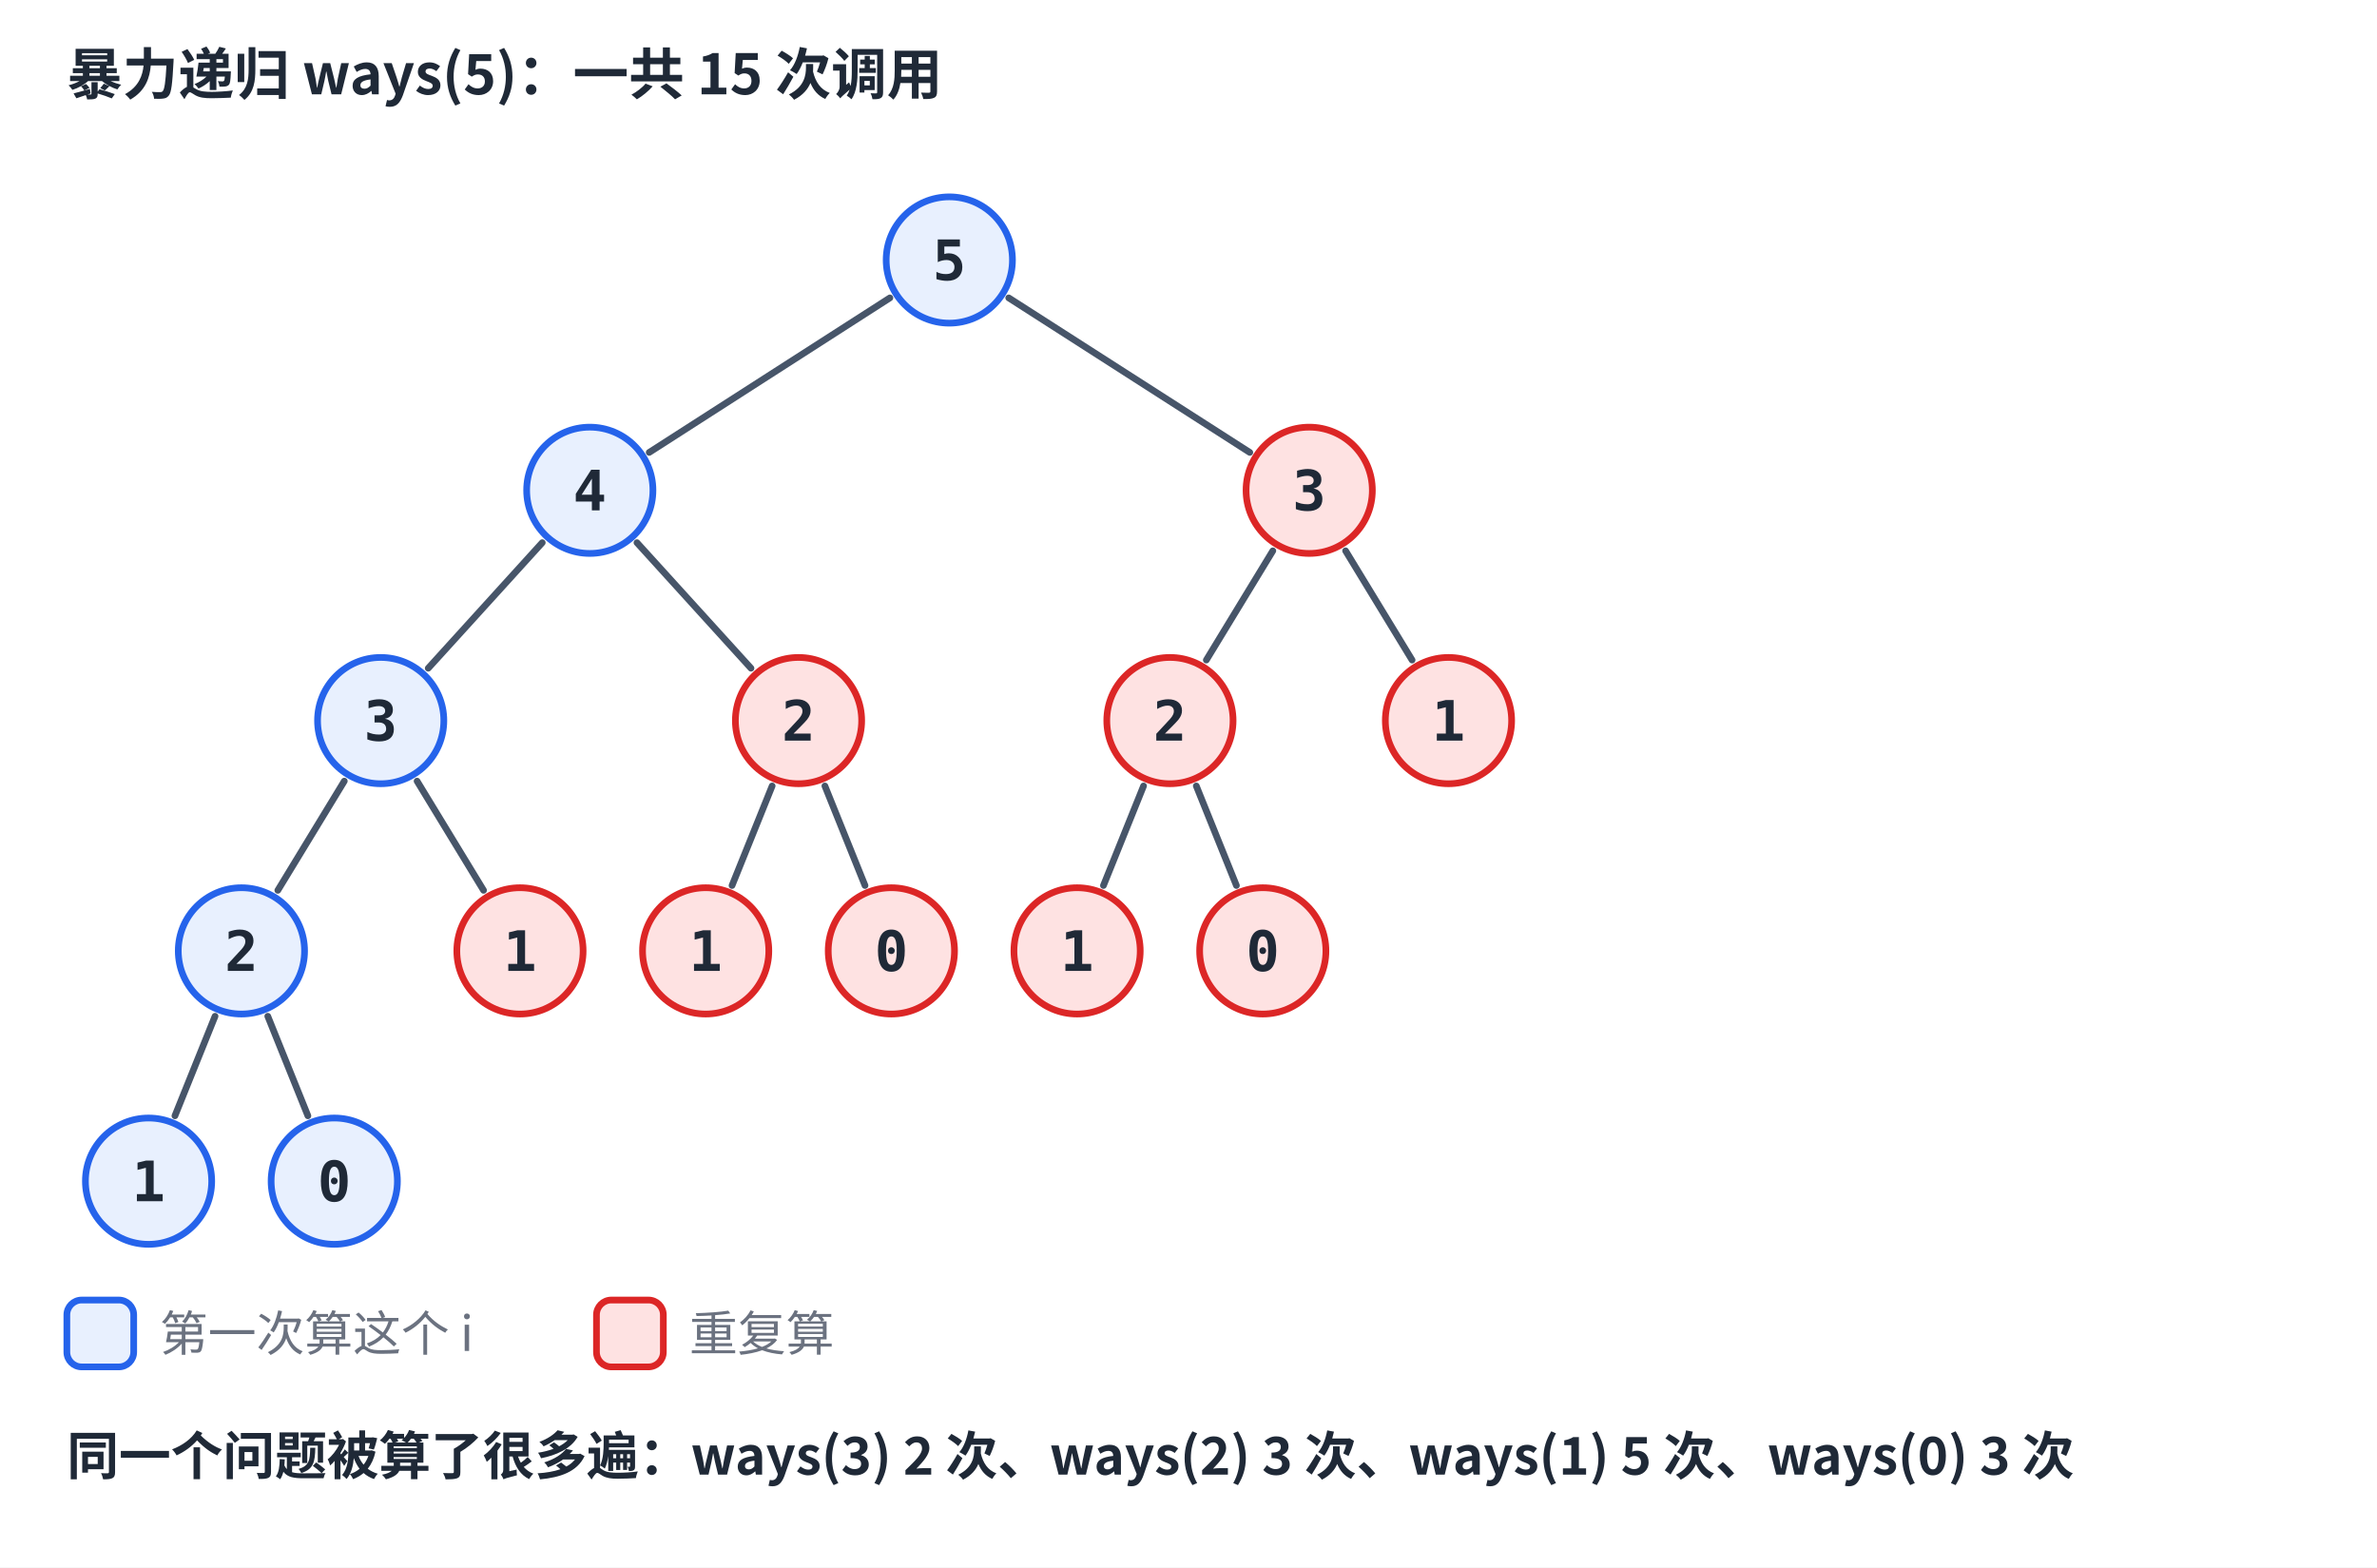
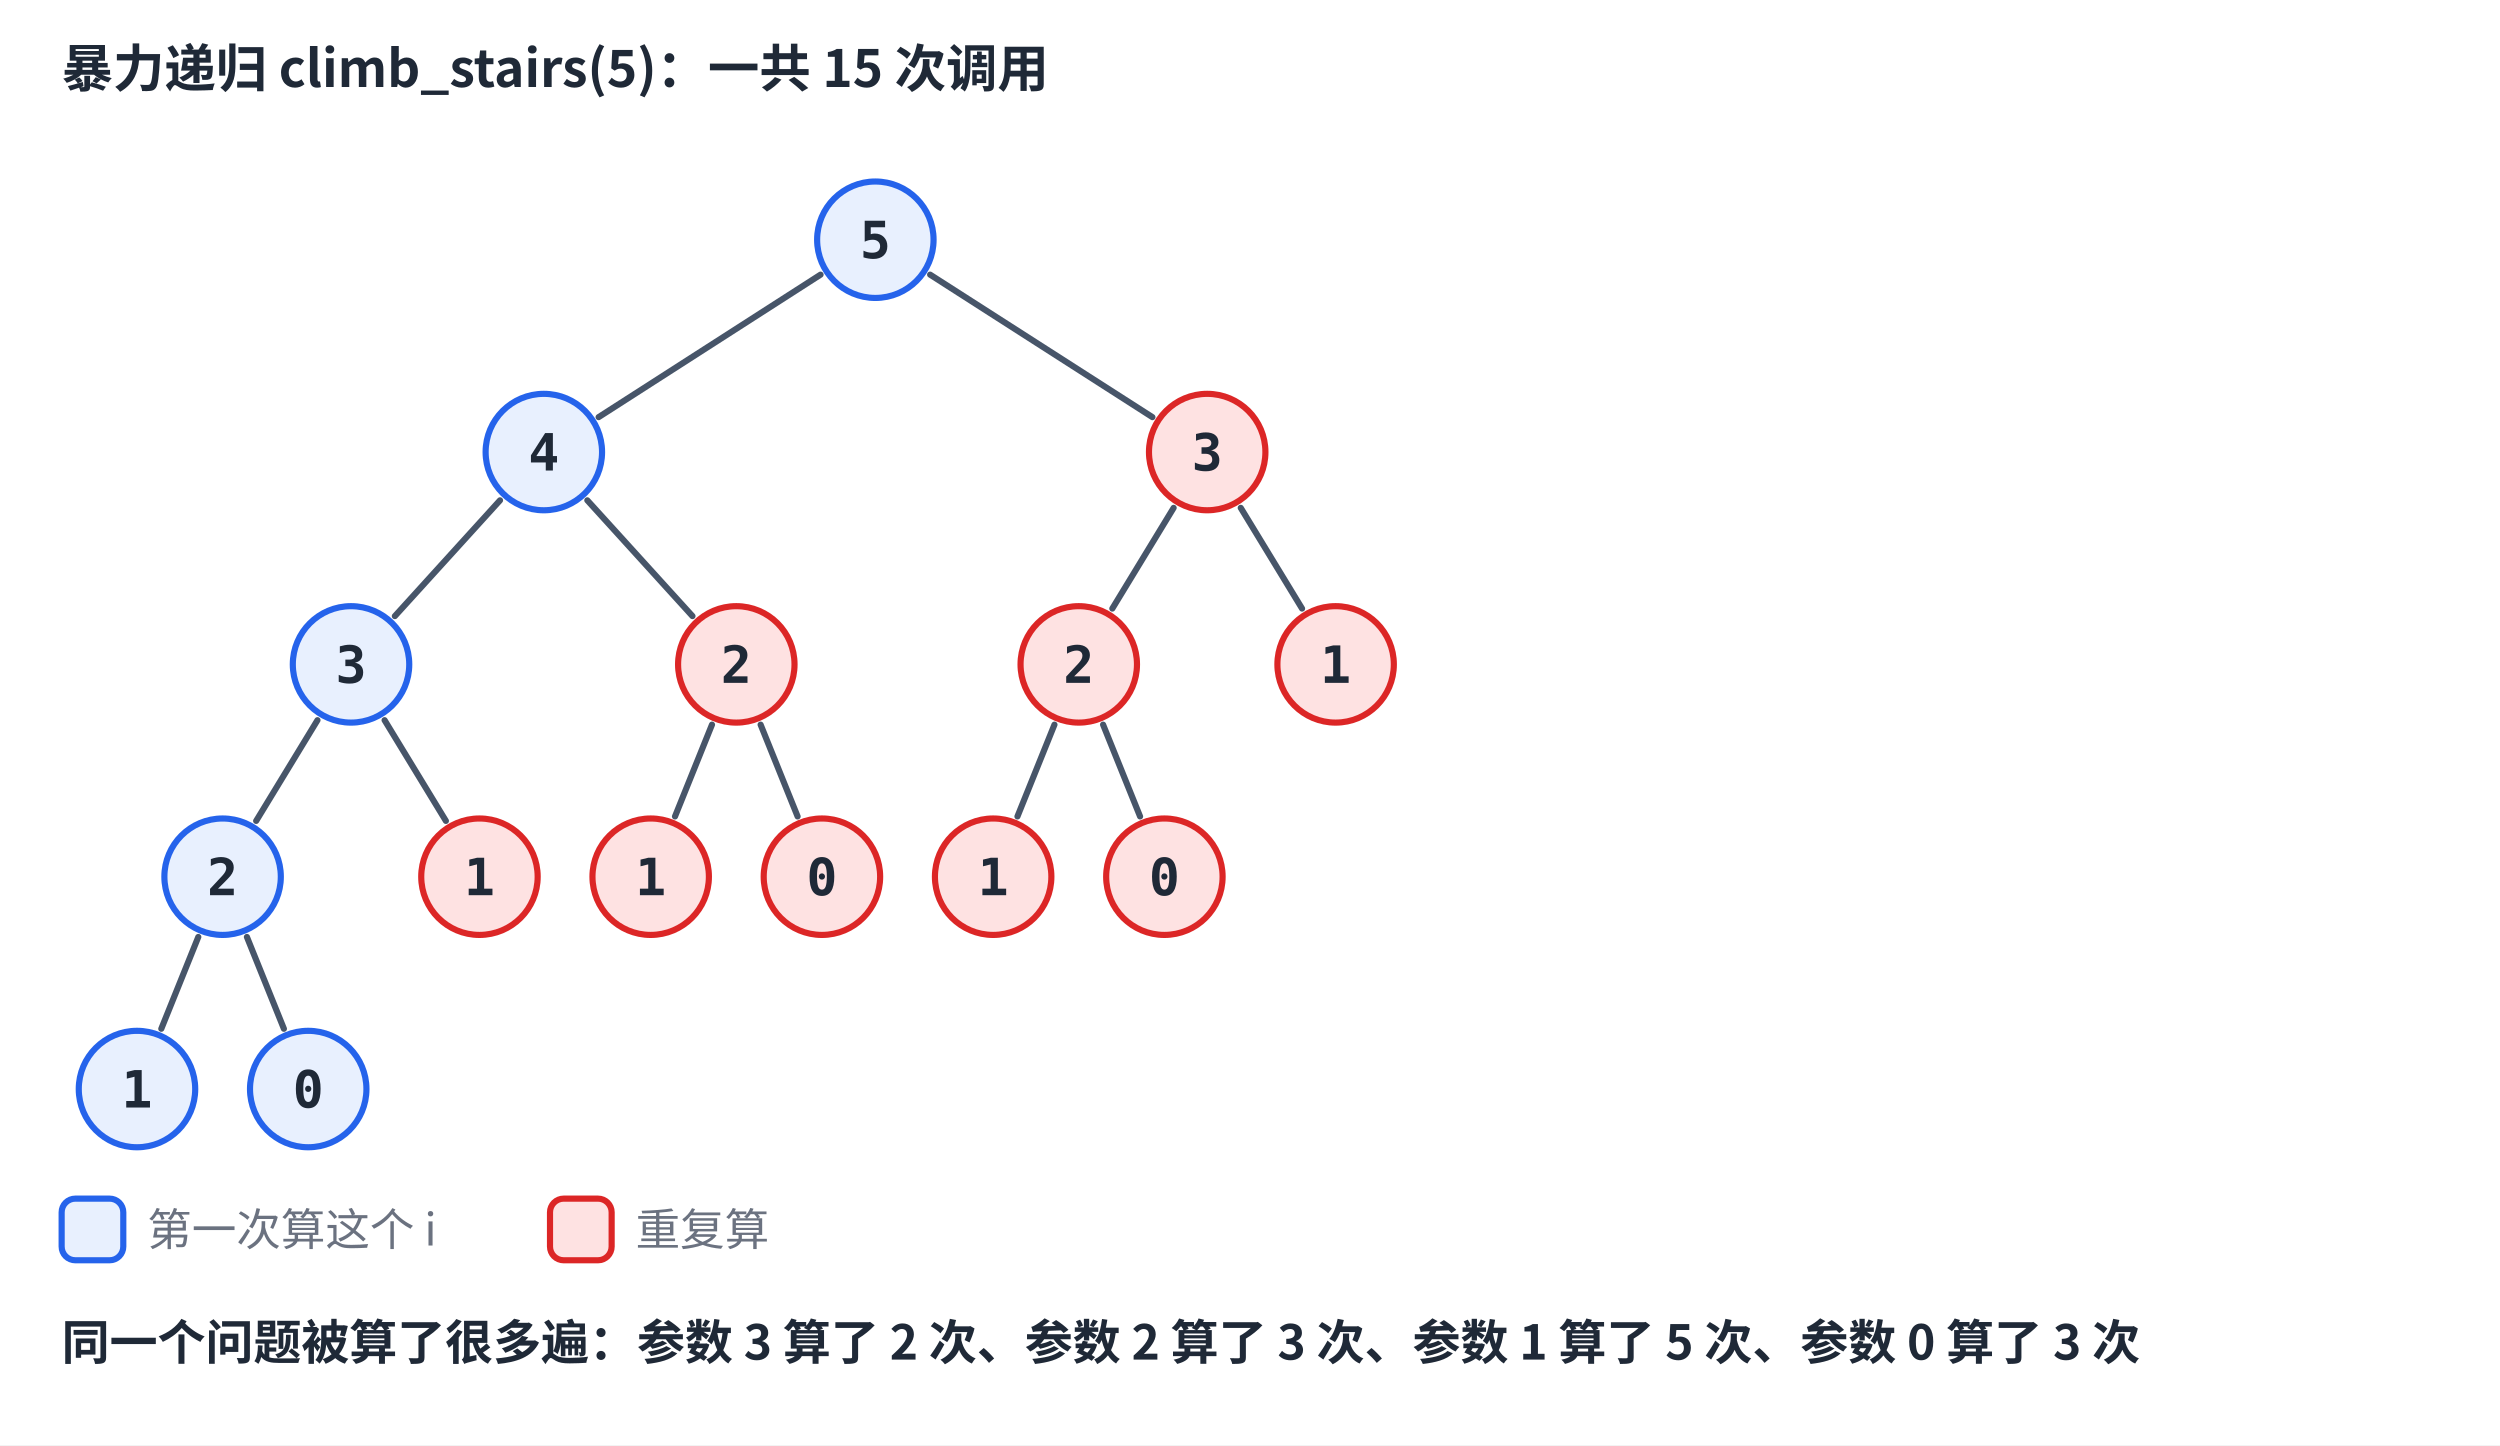
- <svg xmlns="http://www.w3.org/2000/svg" width="640" height="422" viewBox="0 0 640 422">
-   <rect width="640" height="422" fill="#FFFFFF" />
-   <text x="18.0" y="25.4" font-size="15" fill="#1F2937" text-anchor="start" font-family="PingFang SC, Hiragino Sans GB, Microsoft YaHei, Noto Sans CJK SC, Helvetica, Arial, sans-serif" font-weight="700">暴力递归 ways(5)：一共 15 次调用</text>
+ <svg xmlns="http://www.w3.org/2000/svg" width="730" height="422" viewBox="0 0 730 422">
+   <rect width="730" height="422" fill="#FFFFFF" />
+   <text x="18.0" y="25.4" font-size="15" fill="#1F2937" text-anchor="start" font-family="PingFang SC, Hiragino Sans GB, Microsoft YaHei, Noto Sans CJK SC, Helvetica, Arial, sans-serif" font-weight="700">暴力递归 climb_stairs(5)：一共 15 次调用</text>
  <line x1="57.9" y1="273.6" x2="47.1" y2="300.4" stroke="#475569" stroke-width="1.8" stroke-linecap="round" />
  <line x1="72.1" y1="273.6" x2="82.9" y2="300.4" stroke="#475569" stroke-width="1.8" stroke-linecap="round" />
  <line x1="92.7" y1="210.3" x2="74.8" y2="239.7" stroke="#475569" stroke-width="1.8" stroke-linecap="round" />
  <line x1="112.3" y1="210.3" x2="130.2" y2="239.7" stroke="#475569" stroke-width="1.8" stroke-linecap="round" />
  <line x1="207.9" y1="211.6" x2="197.1" y2="238.4" stroke="#475569" stroke-width="1.8" stroke-linecap="round" />
  <line x1="222.1" y1="211.6" x2="232.9" y2="238.4" stroke="#475569" stroke-width="1.8" stroke-linecap="round" />
  <line x1="146.0" y1="146.1" x2="115.3" y2="179.9" stroke="#475569" stroke-width="1.8" stroke-linecap="round" />
  <line x1="171.5" y1="146.1" x2="202.2" y2="179.9" stroke="#475569" stroke-width="1.8" stroke-linecap="round" />
  <line x1="307.9" y1="211.6" x2="297.1" y2="238.4" stroke="#475569" stroke-width="1.8" stroke-linecap="round" />
  <line x1="322.1" y1="211.6" x2="332.9" y2="238.4" stroke="#475569" stroke-width="1.8" stroke-linecap="round" />
  <line x1="342.7" y1="148.3" x2="324.8" y2="177.7" stroke="#475569" stroke-width="1.8" stroke-linecap="round" />
  <line x1="362.3" y1="148.3" x2="380.2" y2="177.7" stroke="#475569" stroke-width="1.8" stroke-linecap="round" />
  <line x1="239.6" y1="80.2" x2="174.8" y2="121.8" stroke="#475569" stroke-width="1.8" stroke-linecap="round" />
  <line x1="271.6" y1="80.2" x2="336.5" y2="121.8" stroke="#475569" stroke-width="1.8" stroke-linecap="round" />
  <circle cx="255.6" cy="70.0" r="17" fill="#E8F0FE" stroke="#2563EB" stroke-width="1.8" />
  <text x="255.6" y="75.4" font-size="15" fill="#1F2937" text-anchor="middle" font-family="Menlo, Consolas, DejaVu Sans Mono, PingFang SC, monospace" font-weight="700">5</text>
  <circle cx="158.8" cy="132.0" r="17" fill="#E8F0FE" stroke="#2563EB" stroke-width="1.8" />
  <text x="158.8" y="137.4" font-size="15" fill="#1F2937" text-anchor="middle" font-family="Menlo, Consolas, DejaVu Sans Mono, PingFang SC, monospace" font-weight="700">4</text>
  <circle cx="102.5" cy="194.0" r="17" fill="#E8F0FE" stroke="#2563EB" stroke-width="1.8" />
  <text x="102.5" y="199.4" font-size="15" fill="#1F2937" text-anchor="middle" font-family="Menlo, Consolas, DejaVu Sans Mono, PingFang SC, monospace" font-weight="700">3</text>
  <circle cx="65.0" cy="256.0" r="17" fill="#E8F0FE" stroke="#2563EB" stroke-width="1.8" />
  <text x="65.0" y="261.4" font-size="15" fill="#1F2937" text-anchor="middle" font-family="Menlo, Consolas, DejaVu Sans Mono, PingFang SC, monospace" font-weight="700">2</text>
  <circle cx="40.0" cy="318.0" r="17" fill="#E8F0FE" stroke="#2563EB" stroke-width="1.8" />
  <text x="40.0" y="323.4" font-size="15" fill="#1F2937" text-anchor="middle" font-family="Menlo, Consolas, DejaVu Sans Mono, PingFang SC, monospace" font-weight="700">1</text>
  <circle cx="90.0" cy="318.0" r="17" fill="#E8F0FE" stroke="#2563EB" stroke-width="1.8" />
  <text x="90.0" y="323.4" font-size="15" fill="#1F2937" text-anchor="middle" font-family="Menlo, Consolas, DejaVu Sans Mono, PingFang SC, monospace" font-weight="700">0</text>
  <circle cx="140.0" cy="256.0" r="17" fill="#FEE2E2" stroke="#DC2626" stroke-width="1.8" />
  <text x="140.0" y="261.4" font-size="15" fill="#1F2937" text-anchor="middle" font-family="Menlo, Consolas, DejaVu Sans Mono, PingFang SC, monospace" font-weight="700">1</text>
  <circle cx="215.0" cy="194.0" r="17" fill="#FEE2E2" stroke="#DC2626" stroke-width="1.8" />
  <text x="215.0" y="199.4" font-size="15" fill="#1F2937" text-anchor="middle" font-family="Menlo, Consolas, DejaVu Sans Mono, PingFang SC, monospace" font-weight="700">2</text>
  <circle cx="190.0" cy="256.0" r="17" fill="#FEE2E2" stroke="#DC2626" stroke-width="1.8" />
  <text x="190.0" y="261.4" font-size="15" fill="#1F2937" text-anchor="middle" font-family="Menlo, Consolas, DejaVu Sans Mono, PingFang SC, monospace" font-weight="700">1</text>
  <circle cx="240.0" cy="256.0" r="17" fill="#FEE2E2" stroke="#DC2626" stroke-width="1.8" />
  <text x="240.0" y="261.4" font-size="15" fill="#1F2937" text-anchor="middle" font-family="Menlo, Consolas, DejaVu Sans Mono, PingFang SC, monospace" font-weight="700">0</text>
  <circle cx="352.5" cy="132.0" r="17" fill="#FEE2E2" stroke="#DC2626" stroke-width="1.8" />
  <text x="352.5" y="137.4" font-size="15" fill="#1F2937" text-anchor="middle" font-family="Menlo, Consolas, DejaVu Sans Mono, PingFang SC, monospace" font-weight="700">3</text>
  <circle cx="315.0" cy="194.0" r="17" fill="#FEE2E2" stroke="#DC2626" stroke-width="1.8" />
  <text x="315.0" y="199.4" font-size="15" fill="#1F2937" text-anchor="middle" font-family="Menlo, Consolas, DejaVu Sans Mono, PingFang SC, monospace" font-weight="700">2</text>
  <circle cx="290.0" cy="256.0" r="17" fill="#FEE2E2" stroke="#DC2626" stroke-width="1.8" />
  <text x="290.0" y="261.4" font-size="15" fill="#1F2937" text-anchor="middle" font-family="Menlo, Consolas, DejaVu Sans Mono, PingFang SC, monospace" font-weight="700">1</text>
  <circle cx="340.0" cy="256.0" r="17" fill="#FEE2E2" stroke="#DC2626" stroke-width="1.8" />
  <text x="340.0" y="261.4" font-size="15" fill="#1F2937" text-anchor="middle" font-family="Menlo, Consolas, DejaVu Sans Mono, PingFang SC, monospace" font-weight="700">0</text>
  <circle cx="390.0" cy="194.0" r="17" fill="#FEE2E2" stroke="#DC2626" stroke-width="1.8" />
  <text x="390.0" y="199.4" font-size="15" fill="#1F2937" text-anchor="middle" font-family="Menlo, Consolas, DejaVu Sans Mono, PingFang SC, monospace" font-weight="700">1</text>
  <rect x="18.0" y="350.0" width="18.0" height="18.0" rx="4" fill="#E8F0FE" stroke="#2563EB" stroke-width="1.8" />
  <text x="43.0" y="363.7" font-size="13" fill="#6B7280" text-anchor="start" font-family="PingFang SC, Hiragino Sans GB, Microsoft YaHei, Noto Sans CJK SC, Helvetica, Arial, sans-serif">第一次算这个 i</text>
  <rect x="160.6" y="350.0" width="18.0" height="18.0" rx="4" fill="#FEE2E2" stroke="#DC2626" stroke-width="1.8" />
  <text x="185.6" y="363.7" font-size="13" fill="#6B7280" text-anchor="start" font-family="PingFang SC, Hiragino Sans GB, Microsoft YaHei, Noto Sans CJK SC, Helvetica, Arial, sans-serif">重复算</text>
-   <text x="18.0" y="397.0" font-size="14" fill="#1F2937" text-anchor="start" font-family="PingFang SC, Hiragino Sans GB, Microsoft YaHei, Noto Sans CJK SC, Helvetica, Arial, sans-serif" font-weight="700">同一个问题被算了很多遍：ways(3) 2 次、ways(2) 3 次、ways(1) 5 次、ways(0) 3 次</text>
+   <text x="18.0" y="397.0" font-size="14" fill="#1F2937" text-anchor="start" font-family="PingFang SC, Hiragino Sans GB, Microsoft YaHei, Noto Sans CJK SC, Helvetica, Arial, sans-serif" font-weight="700">同一个问题被算了很多遍：参数 3 算了 2 次、参数 2 算了 3 次、参数 1 算了 5 次、参数 0 算了 3 次</text>
</svg>
